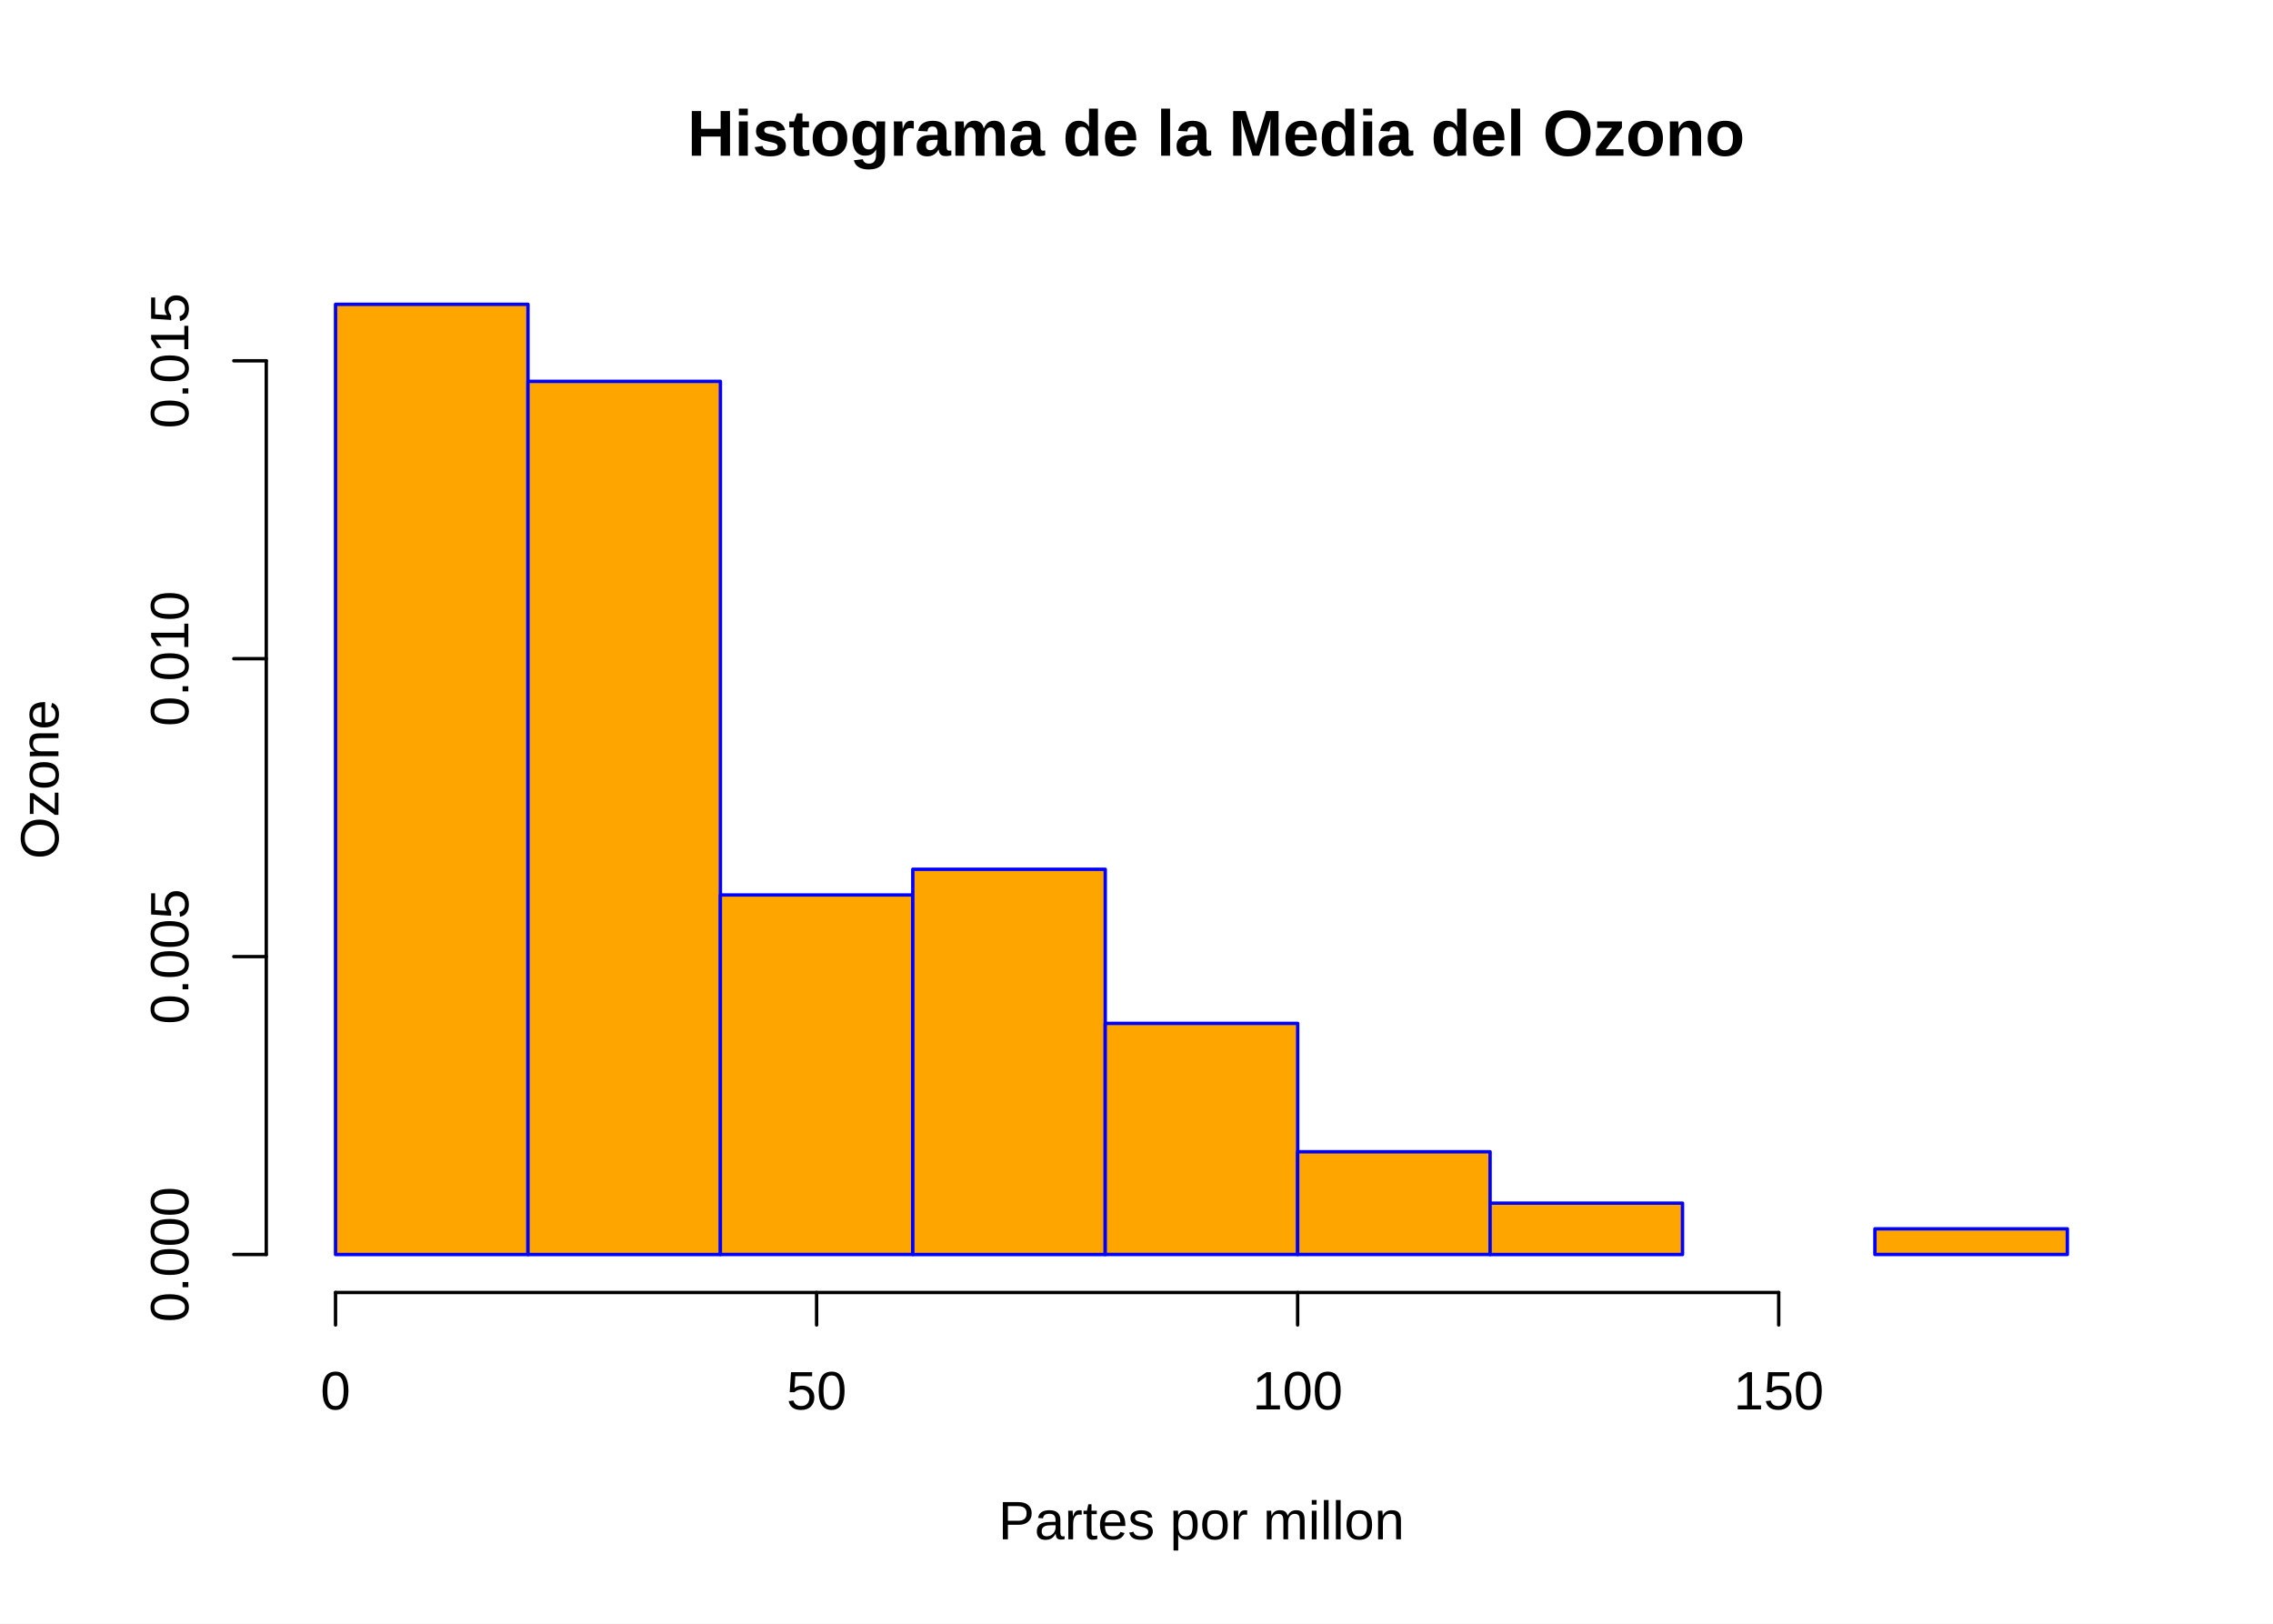
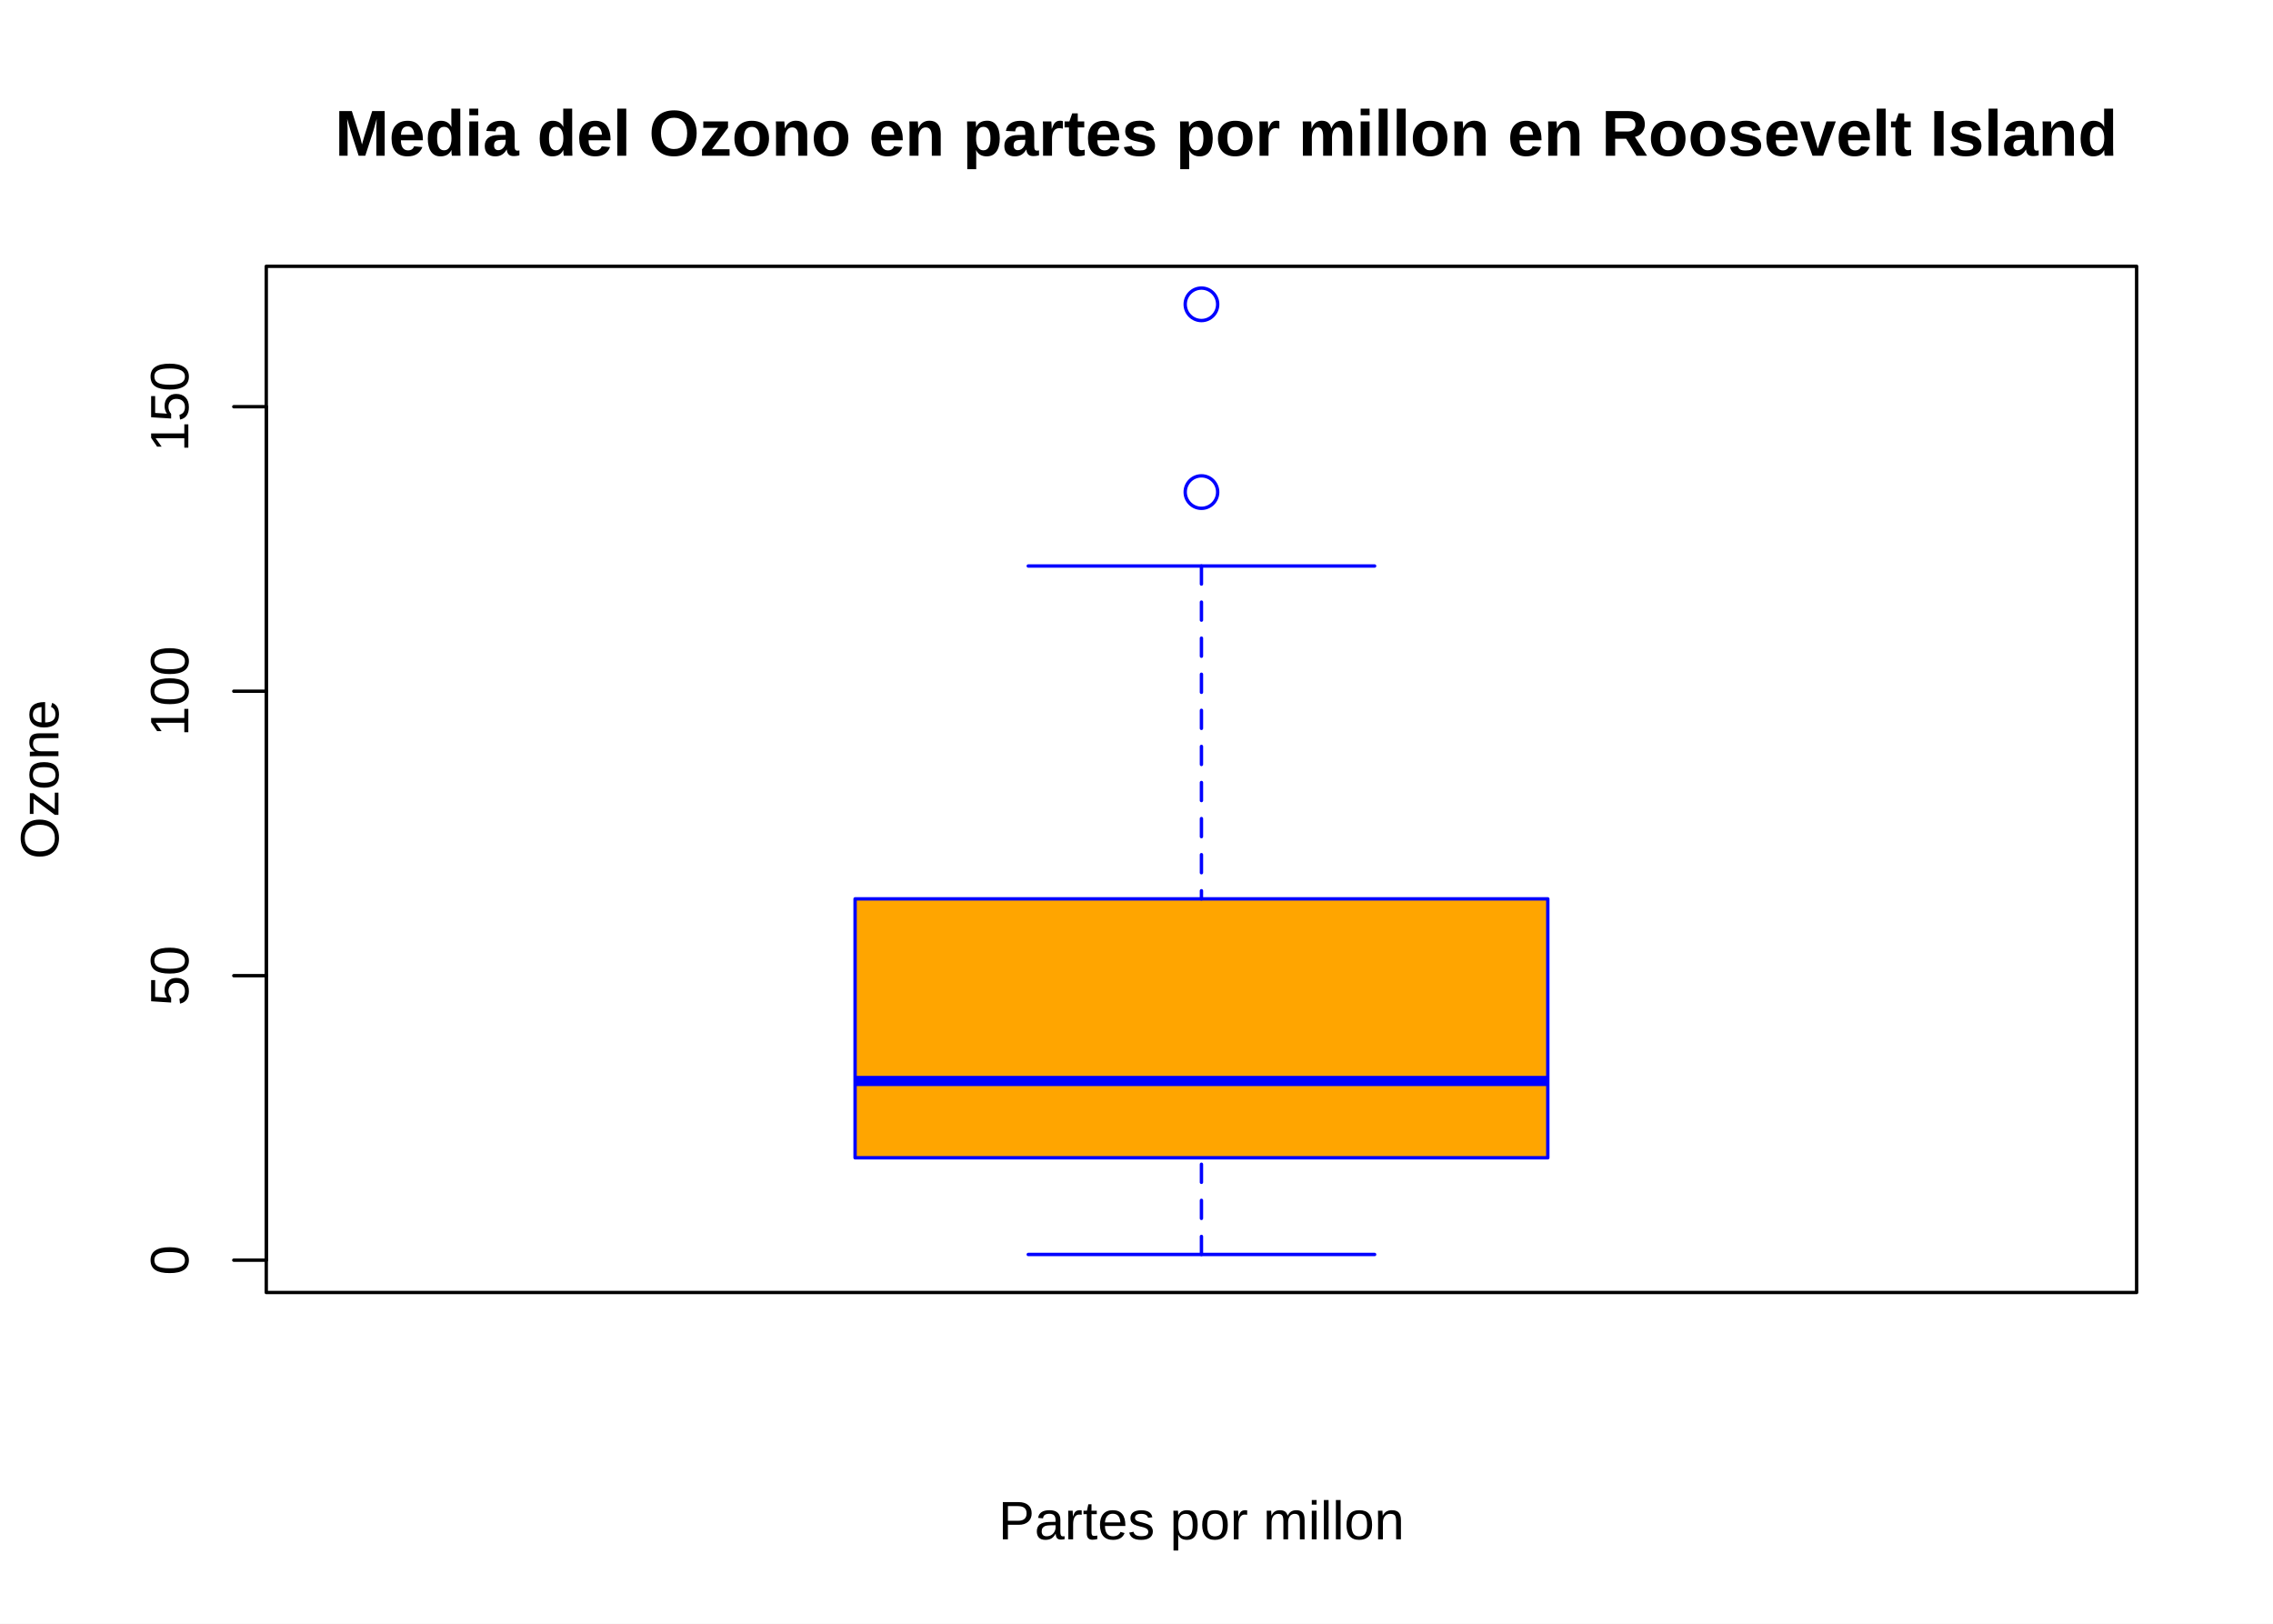
<svg xmlns="http://www.w3.org/2000/svg" viewBox="0 0 504.00 360.00">
  <defs>
    <style type="text/css">
    line, polyline, path, rect, circle {
      fill: none;
      stroke: #000000;
      stroke-linecap: round;
      stroke-linejoin: round;
      stroke-miterlimit: 10.00;
    }
  </style>
  </defs>
  <rect width="100%" height="100%" style="stroke: none; fill: #FFFFFF;" />
-   <text x="152.43" y="34.53" style="font-size: 14.40px; font-weight: bold; font-family: Arial;" textLength="227.93px" lengthAdjust="spacingAndGlyphs">Histograma de la Media del Ozono</text>
-   <text x="221.38" y="341.28" style="font-size: 12.00px; font-family: Arial;" textLength="90.04px" lengthAdjust="spacingAndGlyphs">Partes por millon</text>
-   <text transform="translate(12.96,190.48) rotate(-90)" style="font-size: 12.00px; font-family: Arial;" textLength="35.36px" lengthAdjust="spacingAndGlyphs">Ozone</text>
-   <line x1="74.40" y1="286.56" x2="394.40" y2="286.56" style="stroke-width: 0.75;" />
-   <line x1="74.40" y1="286.56" x2="74.40" y2="293.76" style="stroke-width: 0.75;" />
-   <line x1="181.07" y1="286.56" x2="181.07" y2="293.76" style="stroke-width: 0.75;" />
-   <line x1="287.73" y1="286.56" x2="287.73" y2="293.76" style="stroke-width: 0.75;" />
-   <line x1="394.40" y1="286.56" x2="394.40" y2="293.76" style="stroke-width: 0.75;" />
-   <text x="71.06" y="312.48" style="font-size: 12.00px; font-family: Arial;" textLength="6.67px" lengthAdjust="spacingAndGlyphs">0</text>
-   <text x="174.39" y="312.48" style="font-size: 12.00px; font-family: Arial;" textLength="13.35px" lengthAdjust="spacingAndGlyphs">50</text>
-   <text x="277.72" y="312.48" style="font-size: 12.00px; font-family: Arial;" textLength="20.02px" lengthAdjust="spacingAndGlyphs">100</text>
-   <text x="384.39" y="312.48" style="font-size: 12.00px; font-family: Arial;" textLength="20.02px" lengthAdjust="spacingAndGlyphs">150</text>
-   <line x1="59.04" y1="278.13" x2="59.04" y2="79.99" style="stroke-width: 0.75;" />
-   <line x1="59.04" y1="278.13" x2="51.84" y2="278.13" style="stroke-width: 0.75;" />
-   <line x1="59.04" y1="212.09" x2="51.84" y2="212.09" style="stroke-width: 0.75;" />
-   <line x1="59.04" y1="146.04" x2="51.84" y2="146.04" style="stroke-width: 0.75;" />
-   <line x1="59.04" y1="79.99" x2="51.84" y2="79.99" style="stroke-width: 0.75;" />
-   <text transform="translate(41.76,293.15) rotate(-90)" style="font-size: 12.00px; font-family: Arial;" textLength="30.03px" lengthAdjust="spacingAndGlyphs">0.000</text>
-   <text transform="translate(41.76,227.10) rotate(-90)" style="font-size: 12.00px; font-family: Arial;" textLength="30.03px" lengthAdjust="spacingAndGlyphs">0.005</text>
-   <text transform="translate(41.76,161.05) rotate(-90)" style="font-size: 12.00px; font-family: Arial;" textLength="30.03px" lengthAdjust="spacingAndGlyphs">0.010</text>
-   <text transform="translate(41.76,95.01) rotate(-90)" style="font-size: 12.00px; font-family: Arial;" textLength="30.03px" lengthAdjust="spacingAndGlyphs">0.015</text>
  <defs>
    <clipPath id="cpNTkuMDR8NDczLjc2fDI4Ni41Nnw1OS4wNA==">
      <rect x="59.04" y="59.04" width="414.72" height="227.52" />
    </clipPath>
  </defs>
-   <rect x="74.40" y="67.47" width="42.67" height="210.67" style="stroke-width: 0.75; stroke: #0000FF; fill: #FFA500;" clip-path="url(#cpNTkuMDR8NDczLjc2fDI4Ni41Nnw1OS4wNA==)" />
-   <rect x="117.07" y="84.55" width="42.67" height="193.59" style="stroke-width: 0.75; stroke: #0000FF; fill: #FFA500;" clip-path="url(#cpNTkuMDR8NDczLjc2fDI4Ni41Nnw1OS4wNA==)" />
-   <rect x="159.73" y="198.42" width="42.67" height="79.71" style="stroke-width: 0.75; stroke: #0000FF; fill: #FFA500;" clip-path="url(#cpNTkuMDR8NDczLjc2fDI4Ni41Nnw1OS4wNA==)" />
-   <rect x="202.40" y="192.73" width="42.67" height="85.41" style="stroke-width: 0.75; stroke: #0000FF; fill: #FFA500;" clip-path="url(#cpNTkuMDR8NDczLjc2fDI4Ni41Nnw1OS4wNA==)" />
-   <rect x="245.07" y="226.89" width="42.67" height="51.24" style="stroke-width: 0.75; stroke: #0000FF; fill: #FFA500;" clip-path="url(#cpNTkuMDR8NDczLjc2fDI4Ni41Nnw1OS4wNA==)" />
-   <rect x="287.73" y="255.36" width="42.67" height="22.77" style="stroke-width: 0.75; stroke: #0000FF; fill: #FFA500;" clip-path="url(#cpNTkuMDR8NDczLjc2fDI4Ni41Nnw1OS4wNA==)" />
-   <rect x="330.40" y="266.75" width="42.67" height="11.39" style="stroke-width: 0.75; stroke: #0000FF; fill: #FFA500;" clip-path="url(#cpNTkuMDR8NDczLjc2fDI4Ni41Nnw1OS4wNA==)" />
-   <rect x="373.07" y="278.13" width="42.67" height="0.00" style="stroke-width: 0.75; stroke: #0000FF; fill: #FFA500;" clip-path="url(#cpNTkuMDR8NDczLjc2fDI4Ni41Nnw1OS4wNA==)" />
-   <rect x="415.73" y="272.44" width="42.67" height="5.69" style="stroke-width: 0.75; stroke: #0000FF; fill: #FFA500;" clip-path="url(#cpNTkuMDR8NDczLjc2fDI4Ni41Nnw1OS4wNA==)" />
+   <polyline points="189.60,256.69 343.20,256.69 343.20,199.29 189.60,199.29 " style="stroke-width: 0.75; stroke: none; fill: #FFA500;" clip-path="url(#cpNTkuMDR8NDczLjc2fDI4Ni41Nnw1OS4wNA==)" />
+   <line x1="189.60" y1="239.66" x2="343.20" y2="239.66" style="stroke-width: 2.25; stroke: #0000FF; stroke-linecap: butt;" clip-path="url(#cpNTkuMDR8NDczLjc2fDI4Ni41Nnw1OS4wNA==)" />
+   <line x1="266.40" y1="278.13" x2="266.40" y2="256.69" style="stroke-width: 0.75; stroke: #0000FF; stroke-dasharray: 4.00,4.00;" clip-path="url(#cpNTkuMDR8NDczLjc2fDI4Ni41Nnw1OS4wNA==)" />
+   <line x1="266.40" y1="125.49" x2="266.40" y2="199.29" style="stroke-width: 0.75; stroke: #0000FF; stroke-dasharray: 4.00,4.00;" clip-path="url(#cpNTkuMDR8NDczLjc2fDI4Ni41Nnw1OS4wNA==)" />
+   <line x1="228.00" y1="278.13" x2="304.80" y2="278.13" style="stroke-width: 0.75; stroke: #0000FF;" clip-path="url(#cpNTkuMDR8NDczLjc2fDI4Ni41Nnw1OS4wNA==)" />
+   <line x1="228.00" y1="125.49" x2="304.80" y2="125.49" style="stroke-width: 0.75; stroke: #0000FF;" clip-path="url(#cpNTkuMDR8NDczLjc2fDI4Ni41Nnw1OS4wNA==)" />
+   <polyline points="189.60,256.69 343.20,256.69 343.20,199.29 189.60,199.29 189.60,256.69 " style="stroke-width: 0.75; stroke: #0000FF;" clip-path="url(#cpNTkuMDR8NDczLjc2fDI4Ni41Nnw1OS4wNA==)" />
+   <circle cx="266.40" cy="109.10" r="2.70pt" style="stroke-width: 0.75; stroke: #0000FF;" clip-path="url(#cpNTkuMDR8NDczLjc2fDI4Ni41Nnw1OS4wNA==)" />
+   <circle cx="266.40" cy="67.47" r="2.70pt" style="stroke-width: 0.75; stroke: #0000FF;" clip-path="url(#cpNTkuMDR8NDczLjc2fDI4Ni41Nnw1OS4wNA==)" />
+   <defs>
+     <clipPath id="cpMHw1MDR8MzYwfDA=">
+       <rect x="0.00" y="0.00" width="504.00" height="360.00" />
+     </clipPath>
+   </defs>
+   <line x1="59.04" y1="279.39" x2="59.04" y2="90.17" style="stroke-width: 0.75;" clip-path="url(#cpMHw1MDR8MzYwfDA=)" />
+   <line x1="59.04" y1="279.39" x2="51.84" y2="279.39" style="stroke-width: 0.75;" clip-path="url(#cpMHw1MDR8MzYwfDA=)" />
+   <line x1="59.04" y1="216.32" x2="51.84" y2="216.32" style="stroke-width: 0.75;" clip-path="url(#cpMHw1MDR8MzYwfDA=)" />
+   <line x1="59.04" y1="153.25" x2="51.84" y2="153.25" style="stroke-width: 0.75;" clip-path="url(#cpMHw1MDR8MzYwfDA=)" />
+   <line x1="59.04" y1="90.17" x2="51.84" y2="90.17" style="stroke-width: 0.75;" clip-path="url(#cpMHw1MDR8MzYwfDA=)" />
+   <g clip-path="url(#cpMHw1MDR8MzYwfDA=)">
+     <text transform="translate(41.76,282.73) rotate(-90)" style="font-size: 12.00px; font-family: Arial;" textLength="6.67px" lengthAdjust="spacingAndGlyphs">0</text>
+   </g>
+   <g clip-path="url(#cpMHw1MDR8MzYwfDA=)">
+     <text transform="translate(41.76,222.99) rotate(-90)" style="font-size: 12.00px; font-family: Arial;" textLength="13.35px" lengthAdjust="spacingAndGlyphs">50</text>
+   </g>
+   <g clip-path="url(#cpMHw1MDR8MzYwfDA=)">
+     <text transform="translate(41.76,163.26) rotate(-90)" style="font-size: 12.00px; font-family: Arial;" textLength="20.02px" lengthAdjust="spacingAndGlyphs">100</text>
+   </g>
+   <g clip-path="url(#cpMHw1MDR8MzYwfDA=)">
+     <text transform="translate(41.76,100.18) rotate(-90)" style="font-size: 12.00px; font-family: Arial;" textLength="20.02px" lengthAdjust="spacingAndGlyphs">150</text>
+   </g>
+   <g clip-path="url(#cpMHw1MDR8MzYwfDA=)">
+     <text x="74.26" y="34.53" style="font-size: 14.40px; font-weight: bold; font-family: Arial;" textLength="384.29px" lengthAdjust="spacingAndGlyphs">Media del Ozono en partes por millon en Roosevelt Island</text>
+   </g>
+   <g clip-path="url(#cpMHw1MDR8MzYwfDA=)">
+     <text x="221.38" y="341.28" style="font-size: 12.00px; font-family: Arial;" textLength="90.04px" lengthAdjust="spacingAndGlyphs">Partes por millon</text>
+   </g>
+   <g clip-path="url(#cpMHw1MDR8MzYwfDA=)">
+     <text transform="translate(12.96,190.48) rotate(-90)" style="font-size: 12.00px; font-family: Arial;" textLength="35.36px" lengthAdjust="spacingAndGlyphs">Ozone</text>
+   </g>
+   <polyline points="59.04,286.56 473.76,286.56 473.76,59.04 59.04,59.04 59.04,286.56 " style="stroke-width: 0.75;" clip-path="url(#cpMHw1MDR8MzYwfDA=)" />
</svg>
